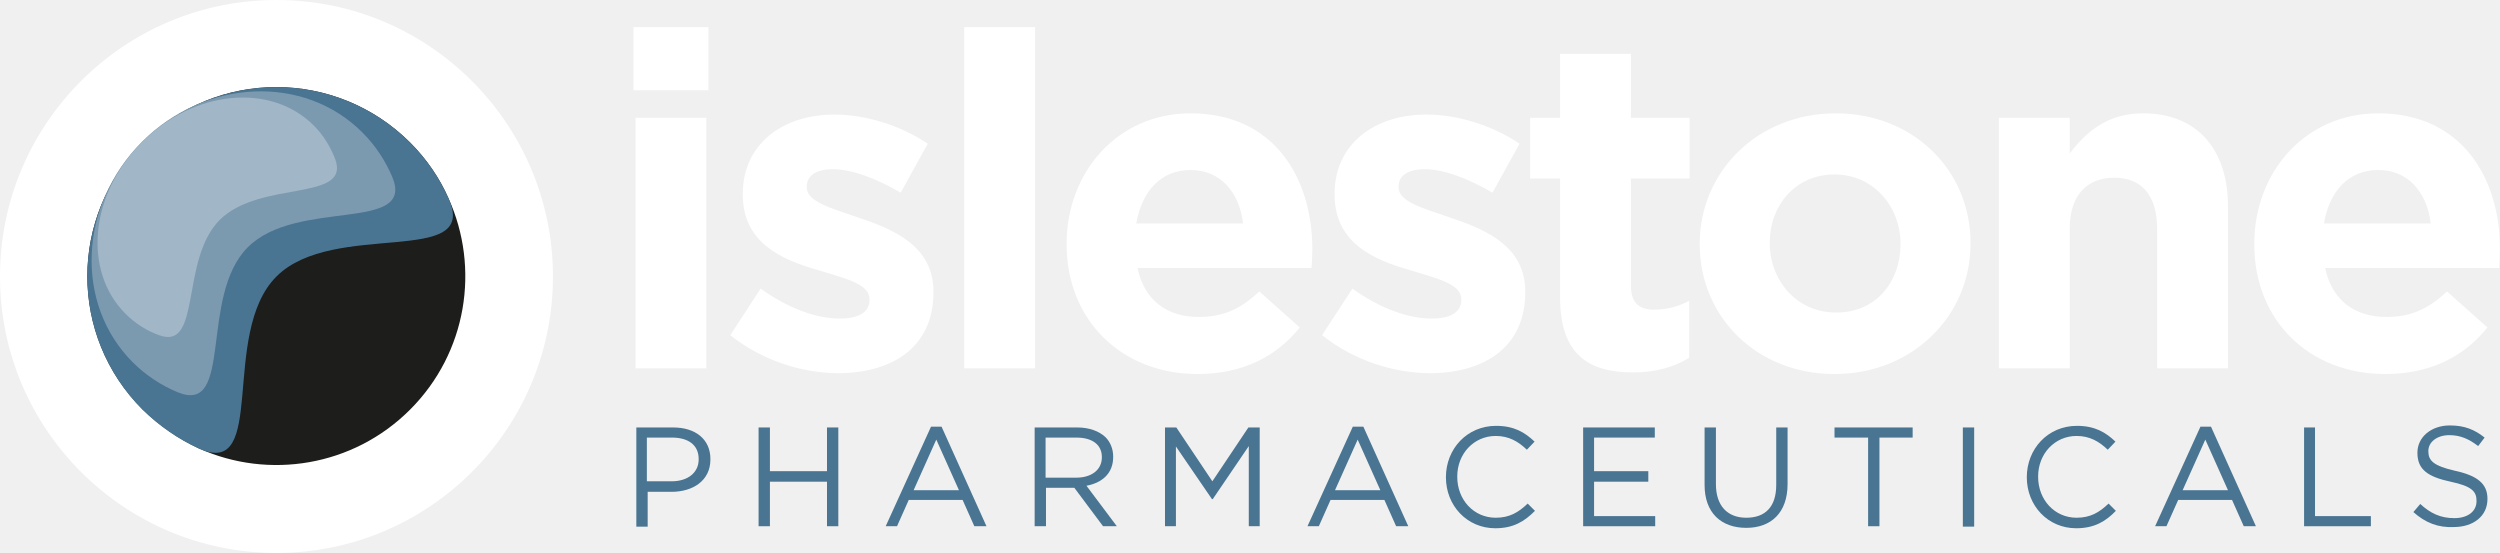
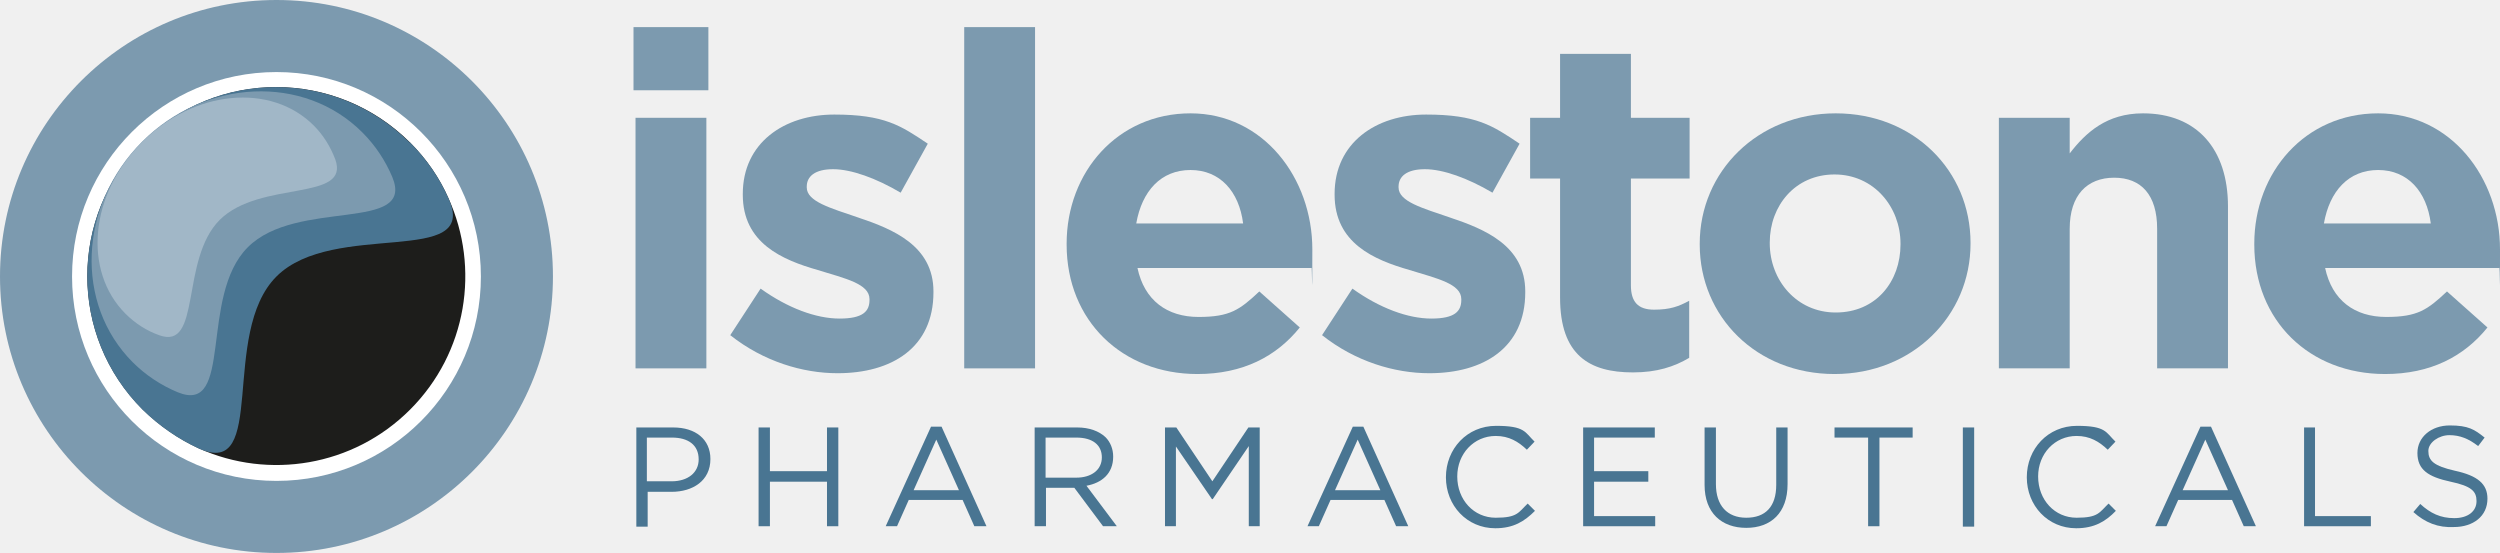
- <svg xmlns="http://www.w3.org/2000/svg" id="Layer_1" data-name="Layer 1" viewBox="0 0 617.6 136.6">
+ <svg xmlns="http://www.w3.org/2000/svg" id="Layer_1" data-name="Layer 1" version="1.1" viewBox="0 0 617.6 136.6">
  <defs>
    <style>
      .cls-1 {
        fill: #a1b7c7;
      }

      .cls-1, .cls-2, .cls-3, .cls-4, .cls-5 {
        stroke-width: 0px;
      }

      .cls-2 {
        fill: #1d1d1b;
      }

      .cls-3 {
        fill: #497592;
      }

      .cls-4 {
        fill: #fff;
      }

      .cls-5 {
        fill: #7c9aaf;
      }
    </style>
  </defs>
-   <path class="cls-4" d="M68.3,0C30.6,0,0,30.6,0,68.3s30.6,68.3,68.3,68.3,68.3-30.6,68.3-68.3S106,0,68.3,0" />
-   <path class="cls-4" d="M68.3,17.8c-27.9,0-50.5,22.6-50.5,50.5s22.6,50.5,50.5,50.5,50.5-22.6,50.5-50.5c-.1-27.9-22.7-50.5-50.5-50.5" />
+   <path class="cls-5" d="M68.3,0C30.6,0,0,30.6,0,68.3s30.6,68.3,68.3,68.3,68.3-30.6,68.3-68.3S106,0,68.3,0" />
+   <path class="cls-4" d="M68.3,17.8c-27.9,0-50.5,22.6-50.5,50.5s22.6,50.5,50.5,50.5,50.5-22.6,50.5-50.5c0-27.9-22.7-50.5-50.5-50.5" />
  <path class="cls-2" d="M101.3,35.2c4.1,4.1,7.3,8.8,9.5,13.8,7.8,17.2,4.6,38.1-9.5,52.2s-35,17.3-52.1,9.6c-5-2.3-9.7-5.5-13.9-9.6-18.3-18.2-18.3-47.7,0-66s47.7-18.2,66,0" />
-   <path class="cls-3" d="M101.3,35.2c4.1,4.1,7.3,8.8,9.5,13.8,7.8,17.2-28.4,5.2-42.5,19.3-14.1,14.1-2,50.2-19.2,42.5-5-2.3-9.7-5.5-13.9-9.6-18.2-18.2-18.2-47.7.1-66s47.7-18.2,66,0" />
+   <path class="cls-3" d="M101.3,35.2c4.1,4.1,7.3,8.8,9.5,13.8,7.8,17.2-28.4,5.2-42.5,19.3-14.1,14.1-2,50.2-19.2,42.5-5-2.3-9.7-5.5-13.9-9.6-18.2-18.2-18.2-47.7,0-66s47.7-18.2,66,0" />
  <path class="cls-5" d="M89.5,32.7c3.3,3.3,5.7,7,7.4,11,5.8,13.9-23.6,5.2-35.7,17.4-12.1,12.1-3.4,41.5-17.3,35.8-4.1-1.7-7.9-4.2-11.1-7.4-14.4-14.4-13.4-38.8,2.3-54.5,15.6-15.6,40-16.7,54.4-2.3" />
  <path class="cls-1" d="M77.5,31c2.4,2.4,4.1,5.2,5.3,8.3,3.9,10.6-18.5,5.1-28.5,15-9.9,9.9-4.4,32.4-15,28.5-3.1-1.1-5.9-2.9-8.3-5.3-10.6-10.6-8.8-29.6,4.1-42.4,12.8-12.9,31.8-14.7,42.4-4.1" />
-   <path class="cls-4" d="M156.5,6.7h18.5v15.6h-18.5V6.7M157,91V29.1h17.5v61.9h-17.5Z" />
-   <path class="cls-4" d="M180.4,82.8l7.5-11.5c6.7,4.8,13.7,7.4,19.5,7.4,5.1,0,7.4-1.8,7.4-4.6v-.2c0-3.8-6-5.1-12.8-7.2-8.7-2.5-18.5-6.6-18.5-18.6v-.2c0-12.6,10.2-19.6,22.6-19.6,7.8,0,16.4,2.7,23.1,7.2l-6.7,12.1c-6.1-3.6-12.2-5.8-16.7-5.8s-6.5,1.8-6.5,4.3v.2c0,3.5,5.9,5.1,12.6,7.4,8.7,2.9,18.7,7,18.7,18.3v.2c0,13.7-10.3,20-23.7,20-8.6-.1-18.3-2.9-26.5-9.4" />
-   <rect class="cls-4" x="238.2" y="6.7" width="17.5" height="84.3" />
-   <path class="cls-4" d="M263.5,60.4v-.2c0-17.7,12.6-32.2,30.6-32.2,20.7,0,30.1,16,30.1,33.6,0,1.4-.1,3-.2,4.6h-43c1.7,8,7.3,12.1,15.1,12.1,5.9,0,10.2-1.8,15-6.3l10,8.9c-5.8,7.2-14.1,11.5-25.3,11.5-18.5,0-32.3-13.1-32.3-32M307.1,55.2c-1-7.9-5.7-13.2-13-13.2s-12,5.2-13.4,13.2h26.4Z" />
-   <path class="cls-4" d="M326.6,82.8l7.5-11.5c6.7,4.8,13.7,7.4,19.5,7.4,5.1,0,7.4-1.8,7.4-4.6v-.2c0-3.8-6-5.1-12.8-7.2-8.7-2.5-18.5-6.6-18.5-18.6v-.2c0-12.6,10.2-19.6,22.6-19.6,7.9,0,16.4,2.7,23.1,7.2l-6.7,12.1c-6.1-3.6-12.2-5.8-16.7-5.8s-6.5,1.8-6.5,4.3v.2c0,3.5,5.9,5.1,12.6,7.4,8.7,2.9,18.7,7,18.7,18.3v.2c0,13.7-10.3,20-23.7,20-8.6-.1-18.3-2.9-26.5-9.4" />
-   <path class="cls-4" d="M385.4,73.5v-29.4h-7.4v-15h7.4v-15.8h17.5v15.8h14.5v15h-14.5v26.4c0,4,1.7,6,5.7,6,3.2,0,6.1-.8,8.7-2.2v14.1c-3.7,2.2-8,3.6-13.9,3.6-10.7,0-18-4.2-18-18.5" />
-   <path class="cls-4" d="M419.9,60.4v-.2c0-17.8,14.3-32.2,33.6-32.2s33.3,14.2,33.3,32v.2c0,17.8-14.3,32.2-33.6,32.2s-33.3-14.2-33.3-32M469.5,60.4v-.2c0-9.1-6.6-17.1-16.3-17.1s-16,7.7-16,16.8v.2c0,9.1,6.6,17.1,16.3,17.1,10,.1,16-7.7,16-16.8Z" />
-   <path class="cls-4" d="M493.8,29.1h17.5v8.8c4-5.2,9.2-9.9,18.1-9.9,13.3,0,21,8.8,21,23v40h-17.5v-34.5c0-8.3-3.9-12.6-10.6-12.6s-11,4.3-11,12.6v34.5h-17.5V29.1" />
-   <path class="cls-4" d="M556.9,60.4v-.2c0-17.7,12.6-32.2,30.6-32.2,20.7,0,30.1,16,30.1,33.6,0,1.4-.1,3-.2,4.6h-43c1.7,8,7.3,12.1,15.1,12.1,5.9,0,10.2-1.8,15-6.3l10,8.9c-5.8,7.2-14.1,11.5-25.3,11.5-18.6,0-32.3-13.1-32.3-32M600.5,55.2c-1-7.9-5.7-13.2-13-13.2s-12,5.2-13.4,13.2h26.4Z" />
-   <path class="cls-3" d="M157.1,105.6h9.2c5.5,0,9.2,2.9,9.2,7.8v.1c0,5.3-4.4,8-9.6,8h-5.9v8.6h-2.8v-24.5M165.9,118.9c4.1,0,6.7-2.2,6.7-5.4v-.1c0-3.5-2.6-5.3-6.6-5.3h-6.2v10.8h6.1Z" />
+   <path class="cls-5" d="M156.5,6.7h18.5v15.6h-18.5V6.7M157,91V29.1h17.5v61.9h-17.5Z" />
+   <path class="cls-5" d="M180.4,82.8l7.5-11.5c6.7,4.8,13.7,7.4,19.5,7.4s7.4-1.8,7.4-4.6v-.2c0-3.8-6-5.1-12.8-7.2-8.7-2.5-18.5-6.6-18.5-18.6v-.2c0-12.6,10.2-19.6,22.6-19.6s16.4,2.7,23.1,7.2l-6.7,12.1c-6.1-3.6-12.2-5.8-16.7-5.8s-6.5,1.8-6.5,4.3v.2c0,3.5,5.9,5.1,12.6,7.4,8.7,2.9,18.7,7,18.7,18.3v.2c0,13.7-10.3,20-23.7,20-8.6,0-18.3-2.9-26.5-9.4" />
+   <rect class="cls-5" x="238.2" y="6.7" width="17.5" height="84.3" />
+   <path class="cls-5" d="M263.5,60.4v-.2c0-17.7,12.6-32.2,30.6-32.2s30.1,16,30.1,33.6-.1,3-.2,4.6h-43c1.7,8,7.3,12.1,15.1,12.1s10.2-1.8,15-6.3l10,8.9c-5.8,7.2-14.1,11.5-25.3,11.5-18.5,0-32.3-13.1-32.3-32M307.1,55.2c-1-7.9-5.7-13.2-13-13.2s-12,5.2-13.4,13.2h26.4Z" />
+   <path class="cls-5" d="M326.6,82.8l7.5-11.5c6.7,4.8,13.7,7.4,19.5,7.4s7.4-1.8,7.4-4.6v-.2c0-3.8-6-5.1-12.8-7.2-8.7-2.5-18.5-6.6-18.5-18.6v-.2c0-12.6,10.2-19.6,22.6-19.6s16.4,2.7,23.1,7.2l-6.7,12.1c-6.1-3.6-12.2-5.8-16.7-5.8s-6.5,1.8-6.5,4.3v.2c0,3.5,5.9,5.1,12.6,7.4,8.7,2.9,18.7,7,18.7,18.3v.2c0,13.7-10.3,20-23.7,20-8.6,0-18.3-2.9-26.5-9.4" />
+   <path class="cls-5" d="M385.4,73.5v-29.4h-7.4v-15h7.4v-15.8h17.5v15.8h14.5v15h-14.5v26.4c0,4,1.7,6,5.7,6s6.1-.8,8.7-2.2v14.1c-3.7,2.2-8,3.6-13.9,3.6-10.7,0-18-4.2-18-18.5" />
+   <path class="cls-5" d="M419.9,60.4v-.2c0-17.8,14.3-32.2,33.6-32.2s33.3,14.2,33.3,32v.2c0,17.8-14.3,32.2-33.6,32.2s-33.3-14.2-33.3-32M469.5,60.4v-.2c0-9.1-6.6-17.1-16.3-17.1s-16,7.7-16,16.8v.2c0,9.1,6.6,17.1,16.3,17.1,10,0,16-7.7,16-16.8Z" />
+   <path class="cls-5" d="M493.8,29.1h17.5v8.8c4-5.2,9.2-9.9,18.1-9.9,13.3,0,21,8.8,21,23v40h-17.5v-34.5c0-8.3-3.9-12.6-10.6-12.6s-11,4.3-11,12.6v34.5h-17.5V29.1" />
+   <path class="cls-5" d="M556.9,60.4v-.2c0-17.7,12.6-32.2,30.6-32.2s30.1,16,30.1,33.6,0,3-.2,4.6h-43c1.7,8,7.3,12.1,15.1,12.1s10.2-1.8,15-6.3l10,8.9c-5.8,7.2-14.1,11.5-25.3,11.5-18.6,0-32.3-13.1-32.3-32M600.5,55.2c-1-7.9-5.7-13.2-13-13.2s-12,5.2-13.4,13.2h26.4Z" />
+   <path class="cls-3" d="M157.1,105.6h9.2c5.5,0,9.2,2.9,9.2,7.8h0c0,5.4-4.4,8.1-9.6,8.1h-5.9v8.6h-2.8v-24.5M165.9,118.9c4.1,0,6.7-2.2,6.7-5.4h0c0-3.6-2.6-5.4-6.6-5.4h-6.2v10.8h6.1Z" />
  <polyline class="cls-3" points="187.4 105.6 190.2 105.6 190.2 116.4 204.3 116.4 204.3 105.6 207.1 105.6 207.1 130 204.3 130 204.3 119 190.2 119 190.2 130 187.4 130 187.4 105.6" />
  <path class="cls-3" d="M230,105.4h2.6l11.1,24.6h-3l-2.9-6.5h-13.3l-2.9,6.5h-2.8l11.2-24.6M236.9,121.1l-5.6-12.5-5.6,12.5h11.2Z" />
-   <path class="cls-3" d="M255.6,105.6h10.5c3,0,5.4.9,7,2.4,1.2,1.2,1.9,2.9,1.9,4.8v.1c0,4.1-2.8,6.4-6.6,7.1l7.5,10h-3.4l-7.1-9.5h-7v9.5h-2.8v-24.4M265.9,118c3.7,0,6.3-1.9,6.3-5v-.1c0-3-2.3-4.8-6.3-4.8h-7.6v9.9h7.6Z" />
+   <path class="cls-3" d="M255.6,105.6h10.5c3,0,5.4.9,7,2.4,1.2,1.2,1.9,2.9,1.9,4.8h0c0,4.2-2.8,6.5-6.6,7.2l7.5,10h-3.4l-7.1-9.5h-7v9.5h-2.8v-24.4M265.9,118c3.7,0,6.3-1.9,6.3-5h0c0-3.1-2.3-4.9-6.3-4.9h-7.6v9.9h7.6Z" />
  <polyline class="cls-3" points="287.8 105.6 290.6 105.6 299.5 118.9 308.4 105.6 311.2 105.6 311.2 130 308.5 130 308.5 110.2 299.6 123.3 299.4 123.3 290.5 110.3 290.5 130 287.8 130 287.8 105.6" />
  <path class="cls-3" d="M334.2,105.4h2.6l11.1,24.6h-3l-2.9-6.5h-13.3l-2.9,6.5h-2.8l11.2-24.6M341,121.1l-5.6-12.5-5.6,12.5h11.2Z" />
-   <path class="cls-3" d="M357.2,117.9h0c0-7,5.2-12.7,12.4-12.7,4.4,0,7.1,1.6,9.5,3.9l-1.9,2c-2.1-2-4.4-3.4-7.7-3.4-5.4,0-9.5,4.4-9.5,10v.1c0,5.7,4.1,10.1,9.5,10.1,3.4,0,5.6-1.3,7.9-3.5l1.8,1.8c-2.6,2.6-5.3,4.3-9.8,4.3-7,0-12.2-5.6-12.2-12.6" />
+   <path class="cls-3" d="M357.2,117.9h0c0-7,5.2-12.7,12.4-12.7s7.1,1.6,9.5,3.9l-1.9,2c-2.1-2-4.4-3.4-7.7-3.4-5.4,0-9.5,4.4-9.5,10h0c0,5.8,4.1,10.2,9.5,10.2s5.6-1.3,7.9-3.5l1.8,1.8c-2.6,2.6-5.3,4.3-9.8,4.3-7,0-12.2-5.6-12.2-12.6" />
  <polyline class="cls-3" points="391.1 105.6 408.8 105.6 408.8 108.1 393.8 108.1 393.8 116.4 407.2 116.4 407.2 119 393.8 119 393.8 127.5 408.9 127.5 408.9 130 391.1 130 391.1 105.6" />
-   <path class="cls-3" d="M421.1,119.8v-14.2h2.8v14c0,5.3,2.8,8.3,7.5,8.3s7.4-2.7,7.4-8.1v-14.2h2.8v14c0,7.1-4.1,10.8-10.2,10.8-6.2,0-10.3-3.7-10.3-10.6" />
+   <path class="cls-3" d="M421.1,119.8v-14.2h2.8v14c0,5.3,2.8,8.3,7.5,8.3s7.4-2.7,7.4-8.1v-14.2h2.8v14c0,7.1-4.1,10.8-10.2,10.8s-10.3-3.7-10.3-10.6" />
  <polyline class="cls-3" points="461.5 108.1 453.2 108.1 453.2 105.6 472.5 105.6 472.5 108.1 464.3 108.1 464.3 130 461.5 130 461.5 108.1" />
  <rect class="cls-3" x="484.9" y="105.6" width="2.8" height="24.5" />
-   <path class="cls-3" d="M500.7,117.9h0c0-7,5.2-12.7,12.4-12.7,4.4,0,7.1,1.6,9.5,3.9l-1.9,2c-2.1-2-4.4-3.4-7.7-3.4-5.4,0-9.5,4.4-9.5,10v.1c0,5.7,4.1,10.1,9.5,10.1,3.4,0,5.6-1.3,7.9-3.5l1.8,1.8c-2.5,2.6-5.3,4.3-9.8,4.3-7,0-12.2-5.6-12.2-12.6" />
-   <path class="cls-3" d="M543.6,105.4h2.6l11.1,24.6h-3l-2.9-6.5h-13.3l-2.9,6.5h-2.8l11.2-24.6M550.4,121.1l-5.6-12.5-5.6,12.5h11.2Z" />
+   <path class="cls-3" d="M500.7,117.9h0c0-7,5.2-12.7,12.4-12.7s7.1,1.6,9.5,3.9l-1.9,2c-2.1-2-4.4-3.4-7.7-3.4-5.4,0-9.5,4.4-9.5,10h0c0,5.8,4.1,10.2,9.5,10.2s5.6-1.3,7.9-3.5l1.8,1.8c-2.5,2.6-5.3,4.3-9.8,4.3-7,0-12.2-5.6-12.2-12.6" />
+   <path class="cls-3" d="M543.6,105.4h2.6l11.1,24.6h-3l-2.9-6.5h-13.3l-2.9,6.5h-2.8l11.2-24.6M550.4,121.1l-5.6-12.5-5.6,12.5h11.2,0Z" />
  <polyline class="cls-3" points="569.2 105.6 571.9 105.6 571.9 127.5 585.7 127.5 585.7 130 569.2 130 569.2 105.6" />
-   <path class="cls-3" d="M596.2,126.5l1.7-2c2.5,2.3,5,3.5,8.4,3.5s5.5-1.7,5.5-4.2v-.1c0-2.3-1.2-3.6-6.4-4.7-5.6-1.2-8.2-3-8.2-7.1v-.1c0-3.8,3.4-6.7,8-6.7,3.6,0,6.1,1,8.6,3l-1.6,2.1c-2.3-1.8-4.5-2.7-7.1-2.7-3.2,0-5.2,1.8-5.2,3.9v.1c0,2.3,1.3,3.6,6.6,4.8,5.5,1.2,8,3.2,8,6.9v.1c0,4.2-3.5,6.9-8.3,6.9-3.9.2-7.1-1.1-10-3.7" />
+   <path class="cls-3" d="M596.2,126.5l1.7-2c2.5,2.3,5,3.5,8.4,3.5s5.5-1.7,5.5-4.2h0c0-2.4-1.2-3.7-6.4-4.8-5.6-1.2-8.2-3-8.2-7.1h0c0-3.9,3.4-6.8,8-6.8s6.1,1,8.6,3l-1.6,2.1c-2.3-1.8-4.5-2.7-7.1-2.7s-5.2,1.8-5.2,3.9h0c0,2.4,1.3,3.7,6.6,4.9,5.5,1.2,8,3.2,8,6.9h0c0,4.3-3.5,7-8.3,7-3.9.2-7.1-1.1-10-3.7" />
</svg>
